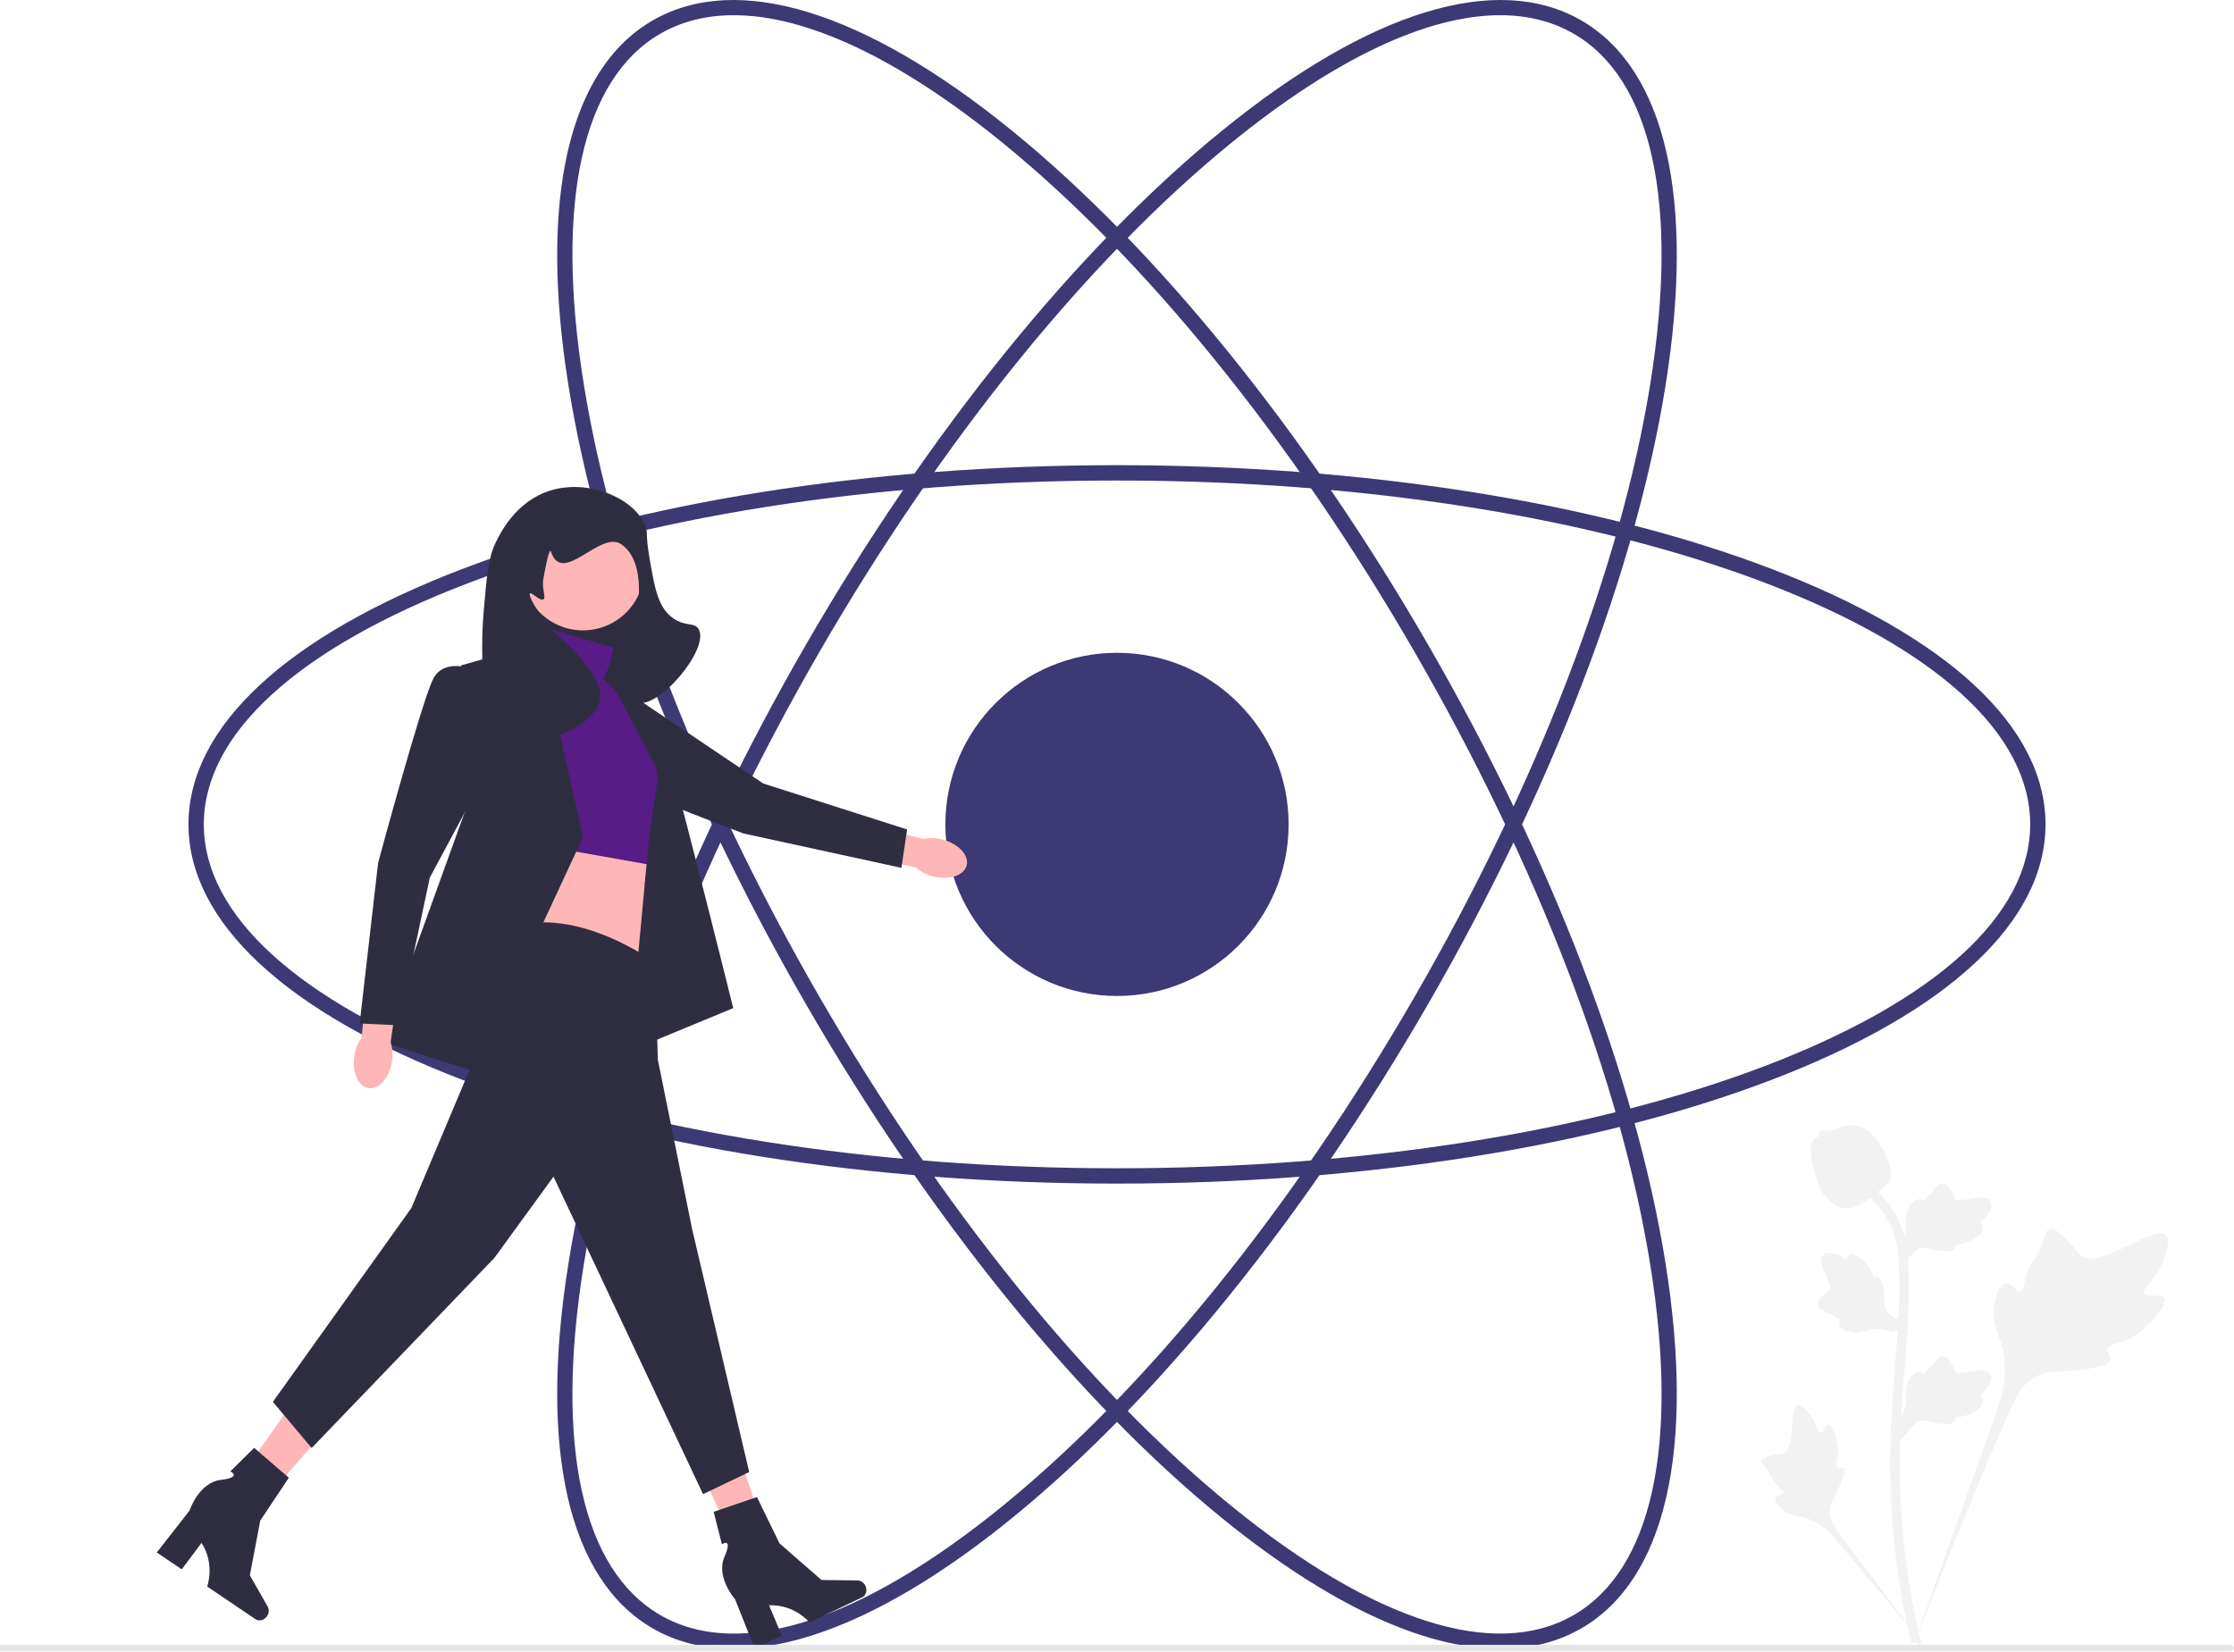
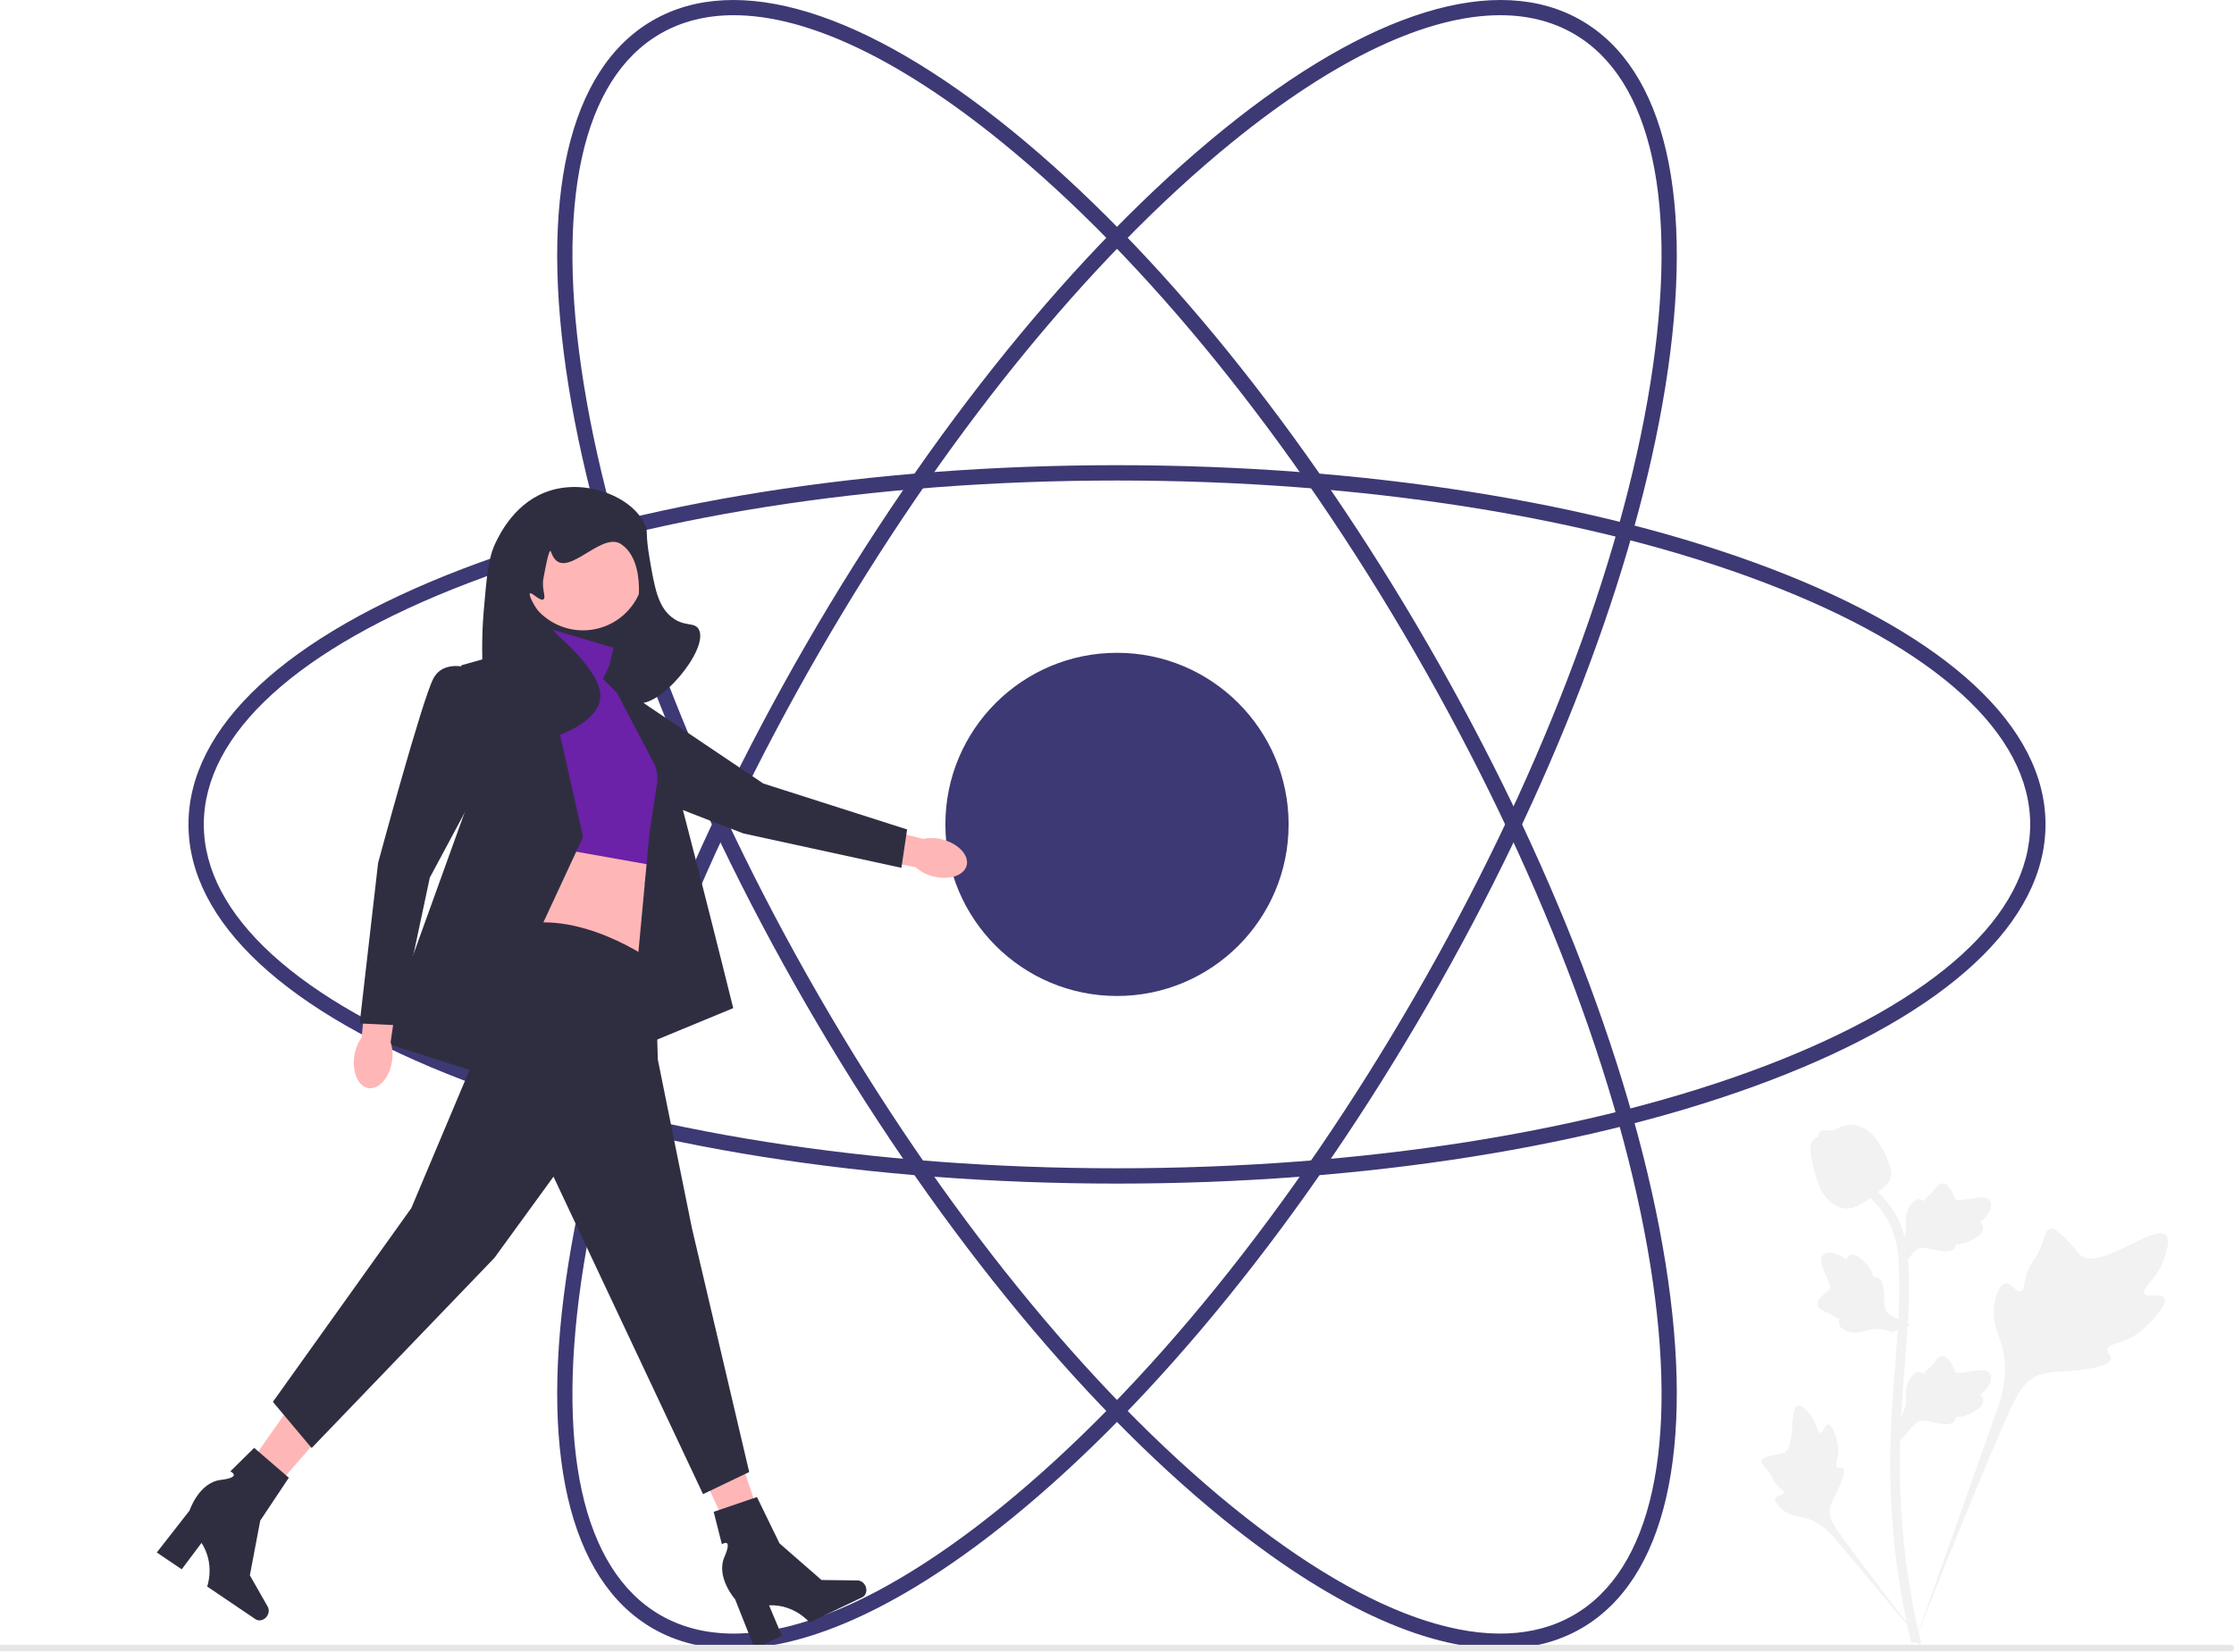
<svg xmlns="http://www.w3.org/2000/svg" width="583.04" height="431.02" viewBox="0 0 583.04 431.02">
  <g>
    <path d="M291.52,308.951c-64.433,0-125.038-9.592-170.652-27.008-46.222-17.648-71.678-41.355-71.678-66.755s25.456-49.105,71.678-66.754c45.614-17.416,106.22-27.008,170.652-27.008s125.038,9.592,170.652,27.008c46.222,17.648,71.677,41.355,71.677,66.754s-25.456,49.106-71.677,66.755c-45.615,17.416-106.22,27.008-170.652,27.008Zm0-183.524c-63.957,0-124.056,9.498-169.226,26.745-44.563,17.015-69.104,39.395-69.104,63.017s24.541,46.003,69.104,63.018c45.17,17.247,105.269,26.745,169.226,26.745s124.056-9.498,169.225-26.745c44.563-17.015,69.104-39.395,69.104-63.018s-24.541-46.002-69.104-63.017c-45.17-17.247-105.269-26.745-169.225-26.745Z" fill="#3D3974" />
    <path d="M391.642,430.378c-20.024,0-44.985-11.573-72.607-34.022-37.891-30.795-76.5-78.485-108.716-134.285-32.216-55.8-54.212-113.082-61.937-161.293-7.827-48.854-.024-82.752,21.972-95.452,21.996-12.699,55.255-2.507,93.649,28.697,37.891,30.795,76.5,78.485,108.716,134.285,32.216,55.8,54.212,113.082,61.937,161.294,7.827,48.854,.024,82.752-21.972,95.452-6.171,3.562-13.233,5.324-21.042,5.324ZM191.505,3.969c-7.139,0-13.562,1.594-19.149,4.82-20.458,11.812-27.569,44.255-20.022,91.355,7.649,47.742,29.473,104.538,61.451,159.926,31.979,55.388,70.253,102.686,107.774,133.181,37.017,30.086,68.67,40.151,89.127,28.338,20.458-11.812,27.569-44.255,20.022-91.354-7.649-47.742-29.473-104.538-61.451-159.927-31.979-55.388-70.253-102.686-107.775-133.181C234.576,15.259,210.504,3.969,191.505,3.969Z" fill="#3D3974" />
    <path d="M191.397,430.378c-7.812,0-14.869-1.761-21.042-5.324-21.996-12.7-29.799-46.599-21.972-95.452,7.724-48.212,29.72-105.494,61.937-161.294,32.216-55.8,70.825-103.49,108.716-134.285C357.43,2.817,390.69-7.375,412.685,5.325c21.996,12.699,29.799,46.598,21.972,95.452-7.724,48.211-29.72,105.494-61.937,161.293-32.216,55.8-70.825,103.49-108.716,134.285-27.62,22.448-52.584,34.022-72.607,34.022ZM391.535,3.969c-19,0-43.069,11.288-69.978,33.158-37.521,30.495-75.796,77.793-107.774,133.181-31.978,55.389-53.802,112.185-61.451,159.927-7.546,47.1-.436,79.543,20.022,91.354,5.586,3.226,12.012,4.819,19.149,4.82,19,.002,43.069-11.288,69.977-33.158,37.521-30.495,75.796-77.793,107.775-133.181,31.978-55.389,53.802-112.185,61.451-159.926,7.546-47.1,.436-79.543-20.022-91.355-5.586-3.225-12.012-4.82-19.149-4.82Z" fill="#3D3974" />
    <circle cx="291.52" cy="215.189" r="44.789" fill="#3D3974" />
  </g>
  <g>
    <path d="M564.784,338.786c-.844-1.424-4.497,.101-5.168-1.191-.669-1.287,2.725-3.249,4.663-7.73,.35-.808,2.553-5.9,.922-7.472-3.092-2.978-17.24,9.313-22.191,5.29-1.087-.883-1.846-2.645-5.134-5.506-1.308-1.138-2.099-1.652-2.865-1.461-1.086,.271-1.172,1.725-2.337,4.584-1.747,4.287-2.78,4.028-3.798,7.449-.756,2.539-.583,4.016-1.472,4.303-1.258,.407-2.416-2.286-4.011-2.045-1.627,.246-2.611,3.382-2.922,5.73-.583,4.406,1.035,7.313,1.932,10.371,.975,3.322,1.553,8.375-.698,15.528l-22.277,62.766c4.918-12.879,19.158-48.185,25.142-61.305,1.727-3.787,3.635-7.629,7.551-9.145,3.77-1.46,8.949-.588,15.55-2.179,.771-.186,2.911-.73,3.18-1.988,.223-1.04-1.036-1.621-.842-2.595,.259-1.307,2.734-1.323,5.775-2.831,2.144-1.063,3.48-2.328,4.629-3.415,.346-.328,5.495-5.262,4.371-7.157Z" fill="#f2f2f2" />
    <path d="M477.139,371.829c-.942,.004-1.248,2.236-2.076,2.193-.825-.043-.808-2.275-2.448-4.519-.296-.405-2.159-2.955-3.401-2.608-2.354,.658-.404,11.148-3.806,12.418-.747,.279-1.831,.143-4.184,.931-.936,.314-1.417,.554-1.544,.985-.18,.611,.508,1.073,1.575,2.47,1.6,2.094,1.175,2.527,2.56,4.013,1.028,1.104,1.803,1.445,1.687,1.964-.163,.735-1.819,.526-2.161,1.379-.349,.87,.907,2.257,1.969,3.087,1.994,1.557,3.888,1.602,5.647,2.044,1.912,.48,4.559,1.654,7.42,4.823l24.378,29.044c-4.902-6.13-18.122-23.306-22.835-30.028-1.36-1.941-2.696-3.985-2.31-6.345,.371-2.272,2.293-4.562,3.417-8.261,.131-.432,.481-1.639-.058-2.134-.446-.409-1.095,.041-1.517-.335-.567-.504,.14-1.724,.277-3.651,.097-1.359-.138-2.38-.341-3.258-.061-.265-.997-4.215-2.251-4.21Z" fill="#f2f2f2" />
    <path d="M495.939,376.049l-.568-5.068,.259-.384c1.2-1.777,1.812-3.512,1.819-5.159,.001-.262-.011-.524-.023-.79-.049-1.057-.11-2.371,.575-3.903,.384-.854,1.463-2.831,3.086-2.587,.437,.061,.767,.262,1.018,.497,.037-.059,.075-.117,.115-.181,.505-.771,.905-1.101,1.291-1.419,.296-.245,.602-.497,1.082-1.094,.21-.262,.374-.492,.513-.685,.42-.585,.968-1.282,1.935-1.27,1.033,.049,1.574,.903,1.932,1.468,.64,1.008,.93,1.735,1.122,2.217,.07,.176,.149,.374,.19,.436,.333,.489,3.038,.032,4.057-.135,2.289-.382,4.27-.712,5.087,.732,.585,1.033,.15,2.398-1.33,4.168-.461,.551-.952,.969-1.388,1.297,.361,.215,.684,.546,.815,1.065h0c.308,1.228-.748,2.459-3.137,3.663-.593,.301-1.392,.702-2.512,.896-.527,.091-1.002,.113-1.408,.125-.009,.235-.064,.489-.207,.751-.42,.771-1.293,1.138-2.61,1.05-1.449-.076-2.642-.352-3.694-.595-.919-.21-1.711-.389-2.332-.347-1.153,.093-2.041,1.016-3.083,2.212l-2.603,3.042Z" fill="#f2f2f2" />
    <path d="M498.572,345.873l-4.758,1.835-.437-.153c-2.023-.71-3.857-.862-5.452-.451-.254,.065-.504,.143-.759,.223-1.01,.316-2.266,.708-3.922,.434-.924-.155-3.11-.697-3.285-2.329-.052-.438,.059-.809,.222-1.111-.066-.021-.133-.042-.204-.065-.874-.293-1.295-.597-1.7-.889-.312-.224-.633-.456-1.332-.769-.307-.137-.571-.237-.793-.322-.672-.258-1.486-.611-1.719-1.549-.215-1.011,.474-1.751,.93-2.241,.813-.875,1.442-1.34,1.86-1.648,.153-.112,.324-.239,.373-.294,.389-.446-.74-2.947-1.159-3.891-.95-2.118-1.772-3.95-.582-5.106,.851-.828,2.282-.754,4.369,.229,.65,.307,1.179,.675,1.607,1.013,.117-.404,.354-.8,.823-1.058h0c1.11-.61,2.569,.099,4.339,2.105,.442,.498,1.033,1.169,1.504,2.203,.221,.487,.363,.941,.478,1.331,.229-.051,.49-.063,.779,.009,.852,.21,1.429,.962,1.678,2.258,.294,1.421,.329,2.645,.362,3.724,.03,.942,.058,1.753,.255,2.344,.382,1.091,1.5,1.717,2.922,2.421l3.603,1.746Z" fill="#f2f2f2" />
    <path d="M495.939,330.942l-.568-5.068,.259-.384c1.2-1.777,1.812-3.512,1.819-5.159,.001-.262-.011-.524-.023-.79-.049-1.057-.11-2.371,.575-3.903,.384-.854,1.463-2.831,3.086-2.587,.437,.061,.767,.262,1.018,.497,.037-.059,.075-.117,.115-.181,.505-.771,.905-1.101,1.291-1.419,.296-.245,.602-.497,1.082-1.094,.21-.262,.374-.492,.513-.685,.42-.585,.968-1.282,1.935-1.27,1.033,.049,1.574,.903,1.932,1.468,.64,1.008,.93,1.735,1.122,2.217,.07,.176,.149,.374,.19,.436,.333,.489,3.038,.032,4.057-.135,2.289-.382,4.27-.712,5.087,.732,.585,1.033,.15,2.398-1.33,4.168-.461,.551-.952,.969-1.388,1.297,.361,.215,.684,.546,.815,1.065h0c.308,1.228-.748,2.459-3.137,3.663-.593,.301-1.392,.702-2.512,.896-.527,.091-1.002,.113-1.408,.125-.009,.235-.064,.489-.207,.751-.42,.771-1.293,1.138-2.61,1.05-1.449-.076-2.642-.352-3.694-.595-.919-.21-1.711-.389-2.332-.347-1.153,.093-2.041,1.016-3.083,2.212l-2.603,3.042Z" fill="#f2f2f2" />
    <path d="M501.124,429.32l-1.062-.666-.257-1.226,.257,1.226-1.238,.142c-.02-.115-.087-.379-.188-.793-.554-2.266-2.244-9.162-3.654-20.023-.984-7.581-1.541-15.376-1.656-23.17-.115-7.807,.255-13.717,.551-18.467,.224-3.583,.496-6.994,.762-10.317,.71-8.878,1.379-17.265,.881-26.55-.11-2.073-.341-6.387-2.862-10.978-1.462-2.663-3.476-5.027-5.987-7.023l1.561-1.963c2.771,2.207,5,4.826,6.623,7.782,2.795,5.09,3.047,9.791,3.168,12.05,.507,9.449-.17,17.916-.887,26.88-.264,3.311-.536,6.708-.759,10.276-.294,4.706-.66,10.565-.546,18.271,.113,7.701,.663,15.4,1.634,22.886,1.392,10.724,3.058,17.517,3.605,19.749,.291,1.192,.352,1.441,.054,1.914Z" fill="#f2f2f2" />
    <path d="M482.075,315.456c-.103,0-.207-.002-.312-.01-2.134-.115-4.11-1.392-5.875-3.796-.827-1.131-1.251-2.42-2.095-4.992-.131-.396-.767-2.408-1.154-5.176-.253-1.808-.221-2.565,.137-3.233,.398-.744,1.041-1.263,1.766-1.613-.032-.24-.006-.487,.098-.739,.427-1.045,1.563-.908,2.177-.842,.311,.039,.699,.091,1.117,.069,.658-.032,1.012-.228,1.548-.521,.513-.281,1.15-.631,2.096-.825,1.865-.389,3.427,.139,3.942,.313,2.71,.903,4.046,3.01,5.593,5.45,.308,.489,1.367,2.271,2.065,4.713,.504,1.762,.433,2.545,.281,3.128-.308,1.197-1.036,1.882-2.885,3.394-1.931,1.583-2.9,2.376-3.732,2.858-1.937,1.118-3.153,1.821-4.768,1.821Z" fill="#f2f2f2" />
  </g>
  <g>
    <g>
      <path id="b-625" d="M243.47,228.74c4.166,1.099,8.11-.159,8.809-2.811,.699-2.651-2.111-5.691-6.279-6.79-1.659-.462-3.404-.52-5.09-.169l-17.71-4.434-1.904,8.355,17.661,3.484c1.294,1.137,2.841,1.948,4.512,2.364Z" fill="#ffb6b6" />
      <path d="M146.133,188.062s-3.597,6.903,1.389,10.308,46.502,19.186,46.502,19.186l41.23,8.973,1.488-10.02-37.538-11.993-31.304-21.053-21.767,4.599Z" fill="#2f2e41" />
    </g>
    <g>
      <polygon points="195.229 410.87 202.222 407.724 191.212 374.816 180.892 379.457 195.229 410.87" fill="#ffb6b6" />
      <path d="M225.854,413.944h0c.559,1.168,.183,2.512-.839,3.001l-13.725,6.567s-3.948-4.783-10.573-4.484l3.336,7.947-7.08,3.388-5.117-12.897s-5.091-5.774-2.791-11.071c2.299-5.297-.659-3.297-.659-3.297l-2.151-8.469,11.301-3.861,5.884,12.094,10.954,9.558,9.416,.118c.838,.01,1.642,.563,2.045,1.407l0-0Z" fill="#2f2e41" />
    </g>
    <g>
      <polygon points="56.861 393.879 63.109 398.323 85.938 372.188 76.717 365.63 56.861 393.879" fill="#ffb6b6" />
      <path d="M69.689,421.858h0c-.725,1.073-2.075,1.428-3.014,.793l-12.604-8.522s2.131-5.825-1.476-11.39l-5.171,6.896-6.502-4.396,8.541-10.935s2.409-7.311,8.142-8.005c5.733-.694,2.512-2.235,2.512-2.235l6.22-6.137,9.044,7.799-7.461,11.19-2.709,14.283,4.658,8.184c.415,.728,.344,1.701-.18,2.476l0,0Z" fill="#2f2e41" />
    </g>
    <rect x="134.654" y="143.321" width="32.834" height="45.092" fill="#2f2e41" />
-     <path d="M160.115,169.095l-17.828-5.3-3.373,9.155-.482,55.892s25.537-5.782,31.319,3.855l1.927-17.346s6.264-8.673,.964-19.755c-5.3-11.082-10.297-16.079-10.297-16.079l-4.158-2.231,1.927-8.191Z" fill="#581c87" />
+     <path d="M160.115,169.095l-17.828-5.3-3.373,9.155-.482,55.892s25.537-5.782,31.319,3.855l1.927-17.346s6.264-8.673,.964-19.755c-5.3-11.082-10.297-16.079-10.297-16.079l-4.158-2.231,1.927-8.191Z" fill="#6b21a8" />
    <path d="M139.637,220.41l-2.409,24.573,31.801,6.746s-2.409-21.201,.482-26.019l-29.873-5.3Z" fill="#ffb6b6" />
    <path d="M170.956,251.247s-20.237-14.937-37.583-9.155c0,0-20.478,12.769-9.878,34.933l-16.141,38.306-36.137,50.592,10.118,12.046,47.701-49.629,15.419-21.201,39.028,82.875,12.046-5.782-14.937-63.602-8.914-44.088-.723-25.296Z" fill="#2f2e41" />
    <polygon points="123.736 279.675 99.645 271.966 122.773 207.882 120.364 173.672 140.768 167.917 152.164 218.482 123.736 279.675" fill="#2f2e41" />
    <path d="M161.014,180.848l-3.642-3.642,1.624-3.357s10.514,10.905,12.442,13.796,19.925,75.502,19.925,75.502l-27.152,11.227,5.3-57.013,1.962-12.824c.29-1.896-.034-3.836-.926-5.534l-9.533-18.155Z" fill="#2f2e41" />
    <circle cx="152.152" cy="148.56" r="15.977" fill="#ffb6b6" />
    <path d="M162.089,142.029c-5.482-3.656-15.293,10.985-18.293,1.985-.468-1.403-1.568,4.805-1.971,6.977-.511,2.759,.782,4.962,0,5.456-.884,.558-3.05-1.932-3.507-1.559-.447,.365,.99,3.259,3.507,6.625,3.341,4.467,5.435,5.555,8.183,8.573,2.559,2.81,7.294,8.01,6.625,12.47-1.258,8.388-21.741,14.871-28.058,8.573-1.512-1.508-1.808-4.923-2.338-11.691-.789-10.072-.193-17.63,0-19.874,.804-9.343,1.206-14.015,3.118-17.926,1.22-2.497,5.33-10.907,14.418-13.639,9.763-2.935,21.382,1.85,24.55,8.963,.915,2.055,.026,1.836,1.169,8.573,1.353,7.973,2.229,12.758,5.845,15.588,3.322,2.6,5.886,1.147,7.014,3.118,2.927,5.112-10.656,21.289-16.367,19.095-3.441-1.322-3.745-9.206-3.507-12.86,.512-7.868,4.41-9.537,4.287-16.757-.033-1.91-.149-8.671-4.676-11.691Z" fill="#2f2e41" />
    <g>
      <path id="c-626" d="M92.482,275.542c-.678,4.255,.967,8.053,3.675,8.485,2.708,.431,5.452-2.668,6.13-6.924,.294-1.696,.178-3.439-.339-5.081l2.647-18.063-8.503-1.061-1.706,17.92c-1.002,1.401-1.655,3.021-1.903,4.725Z" fill="#ffb6b6" />
      <path d="M123.255,174.636s-7.227-2.891-10.118,2.409-14.455,48.183-14.455,48.183l-4.818,41.919,10.118,.482,8.191-38.546,17.828-33.246-6.746-21.201Z" fill="#2f2e41" />
    </g>
  </g>
  <path d="M583.04,430.18h0c0,.464-.376,.84-.84,.84H0v-1.68H582.2c.464,0,.84,.376,.84,.84Z" fill="#e6e6e6" />
</svg>
